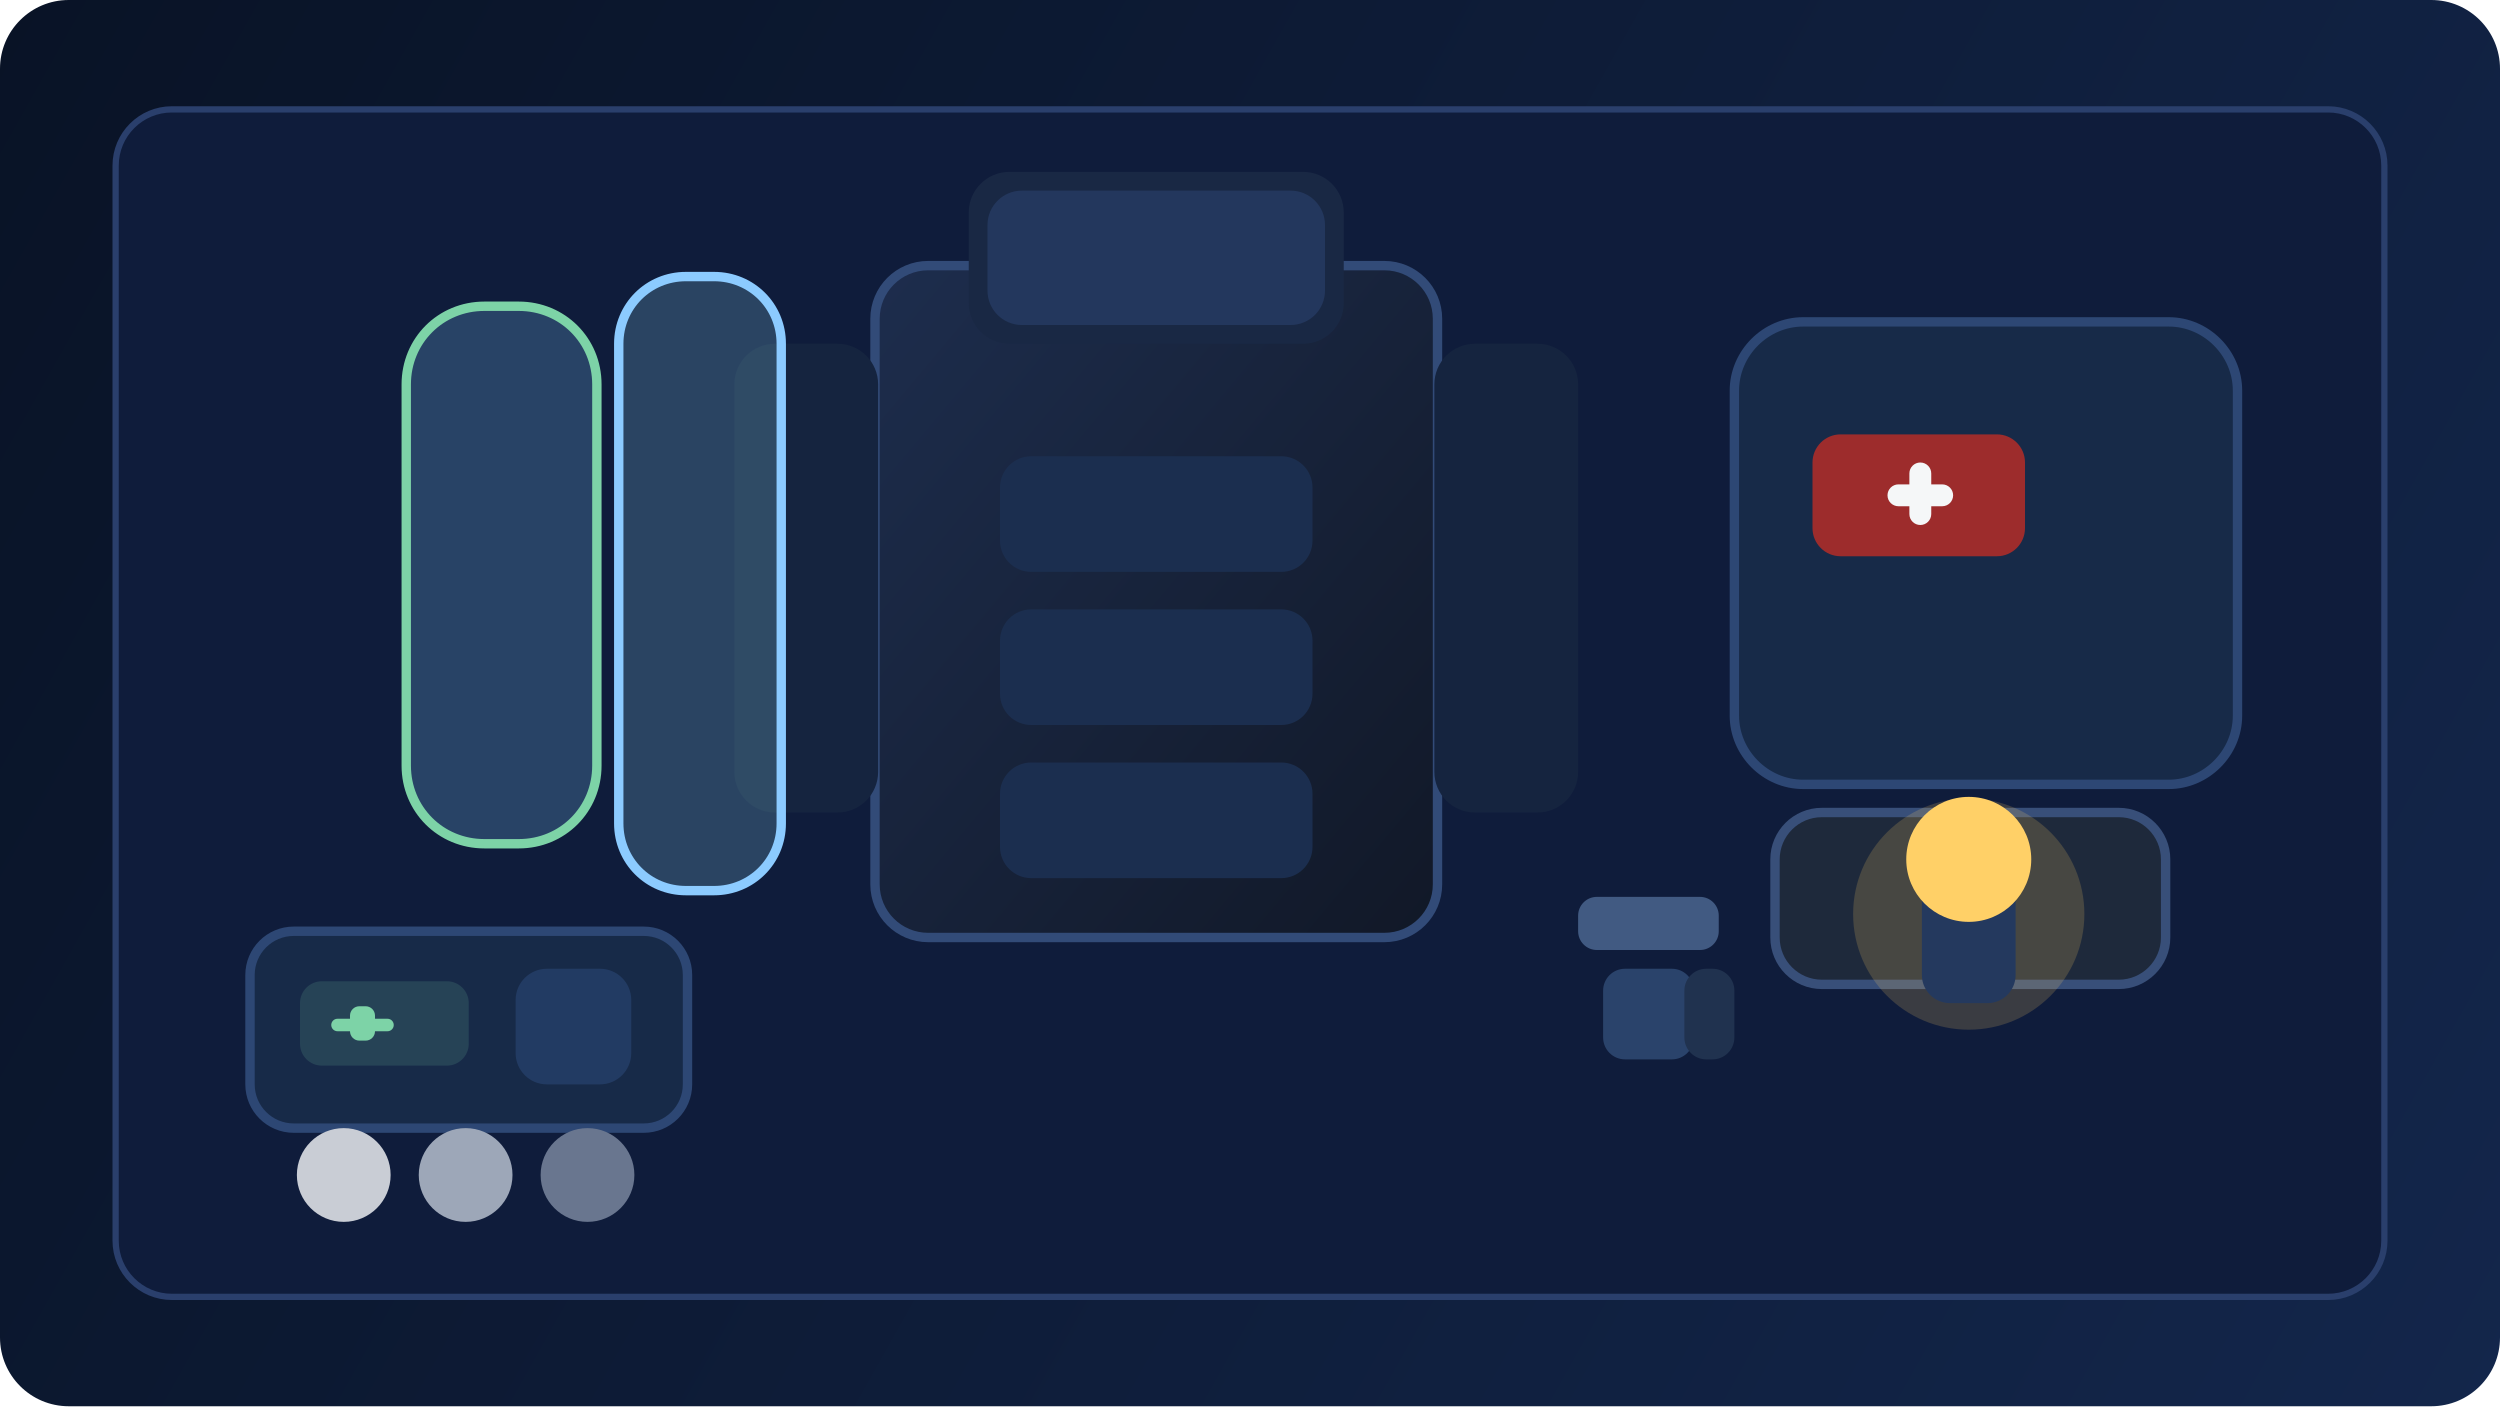
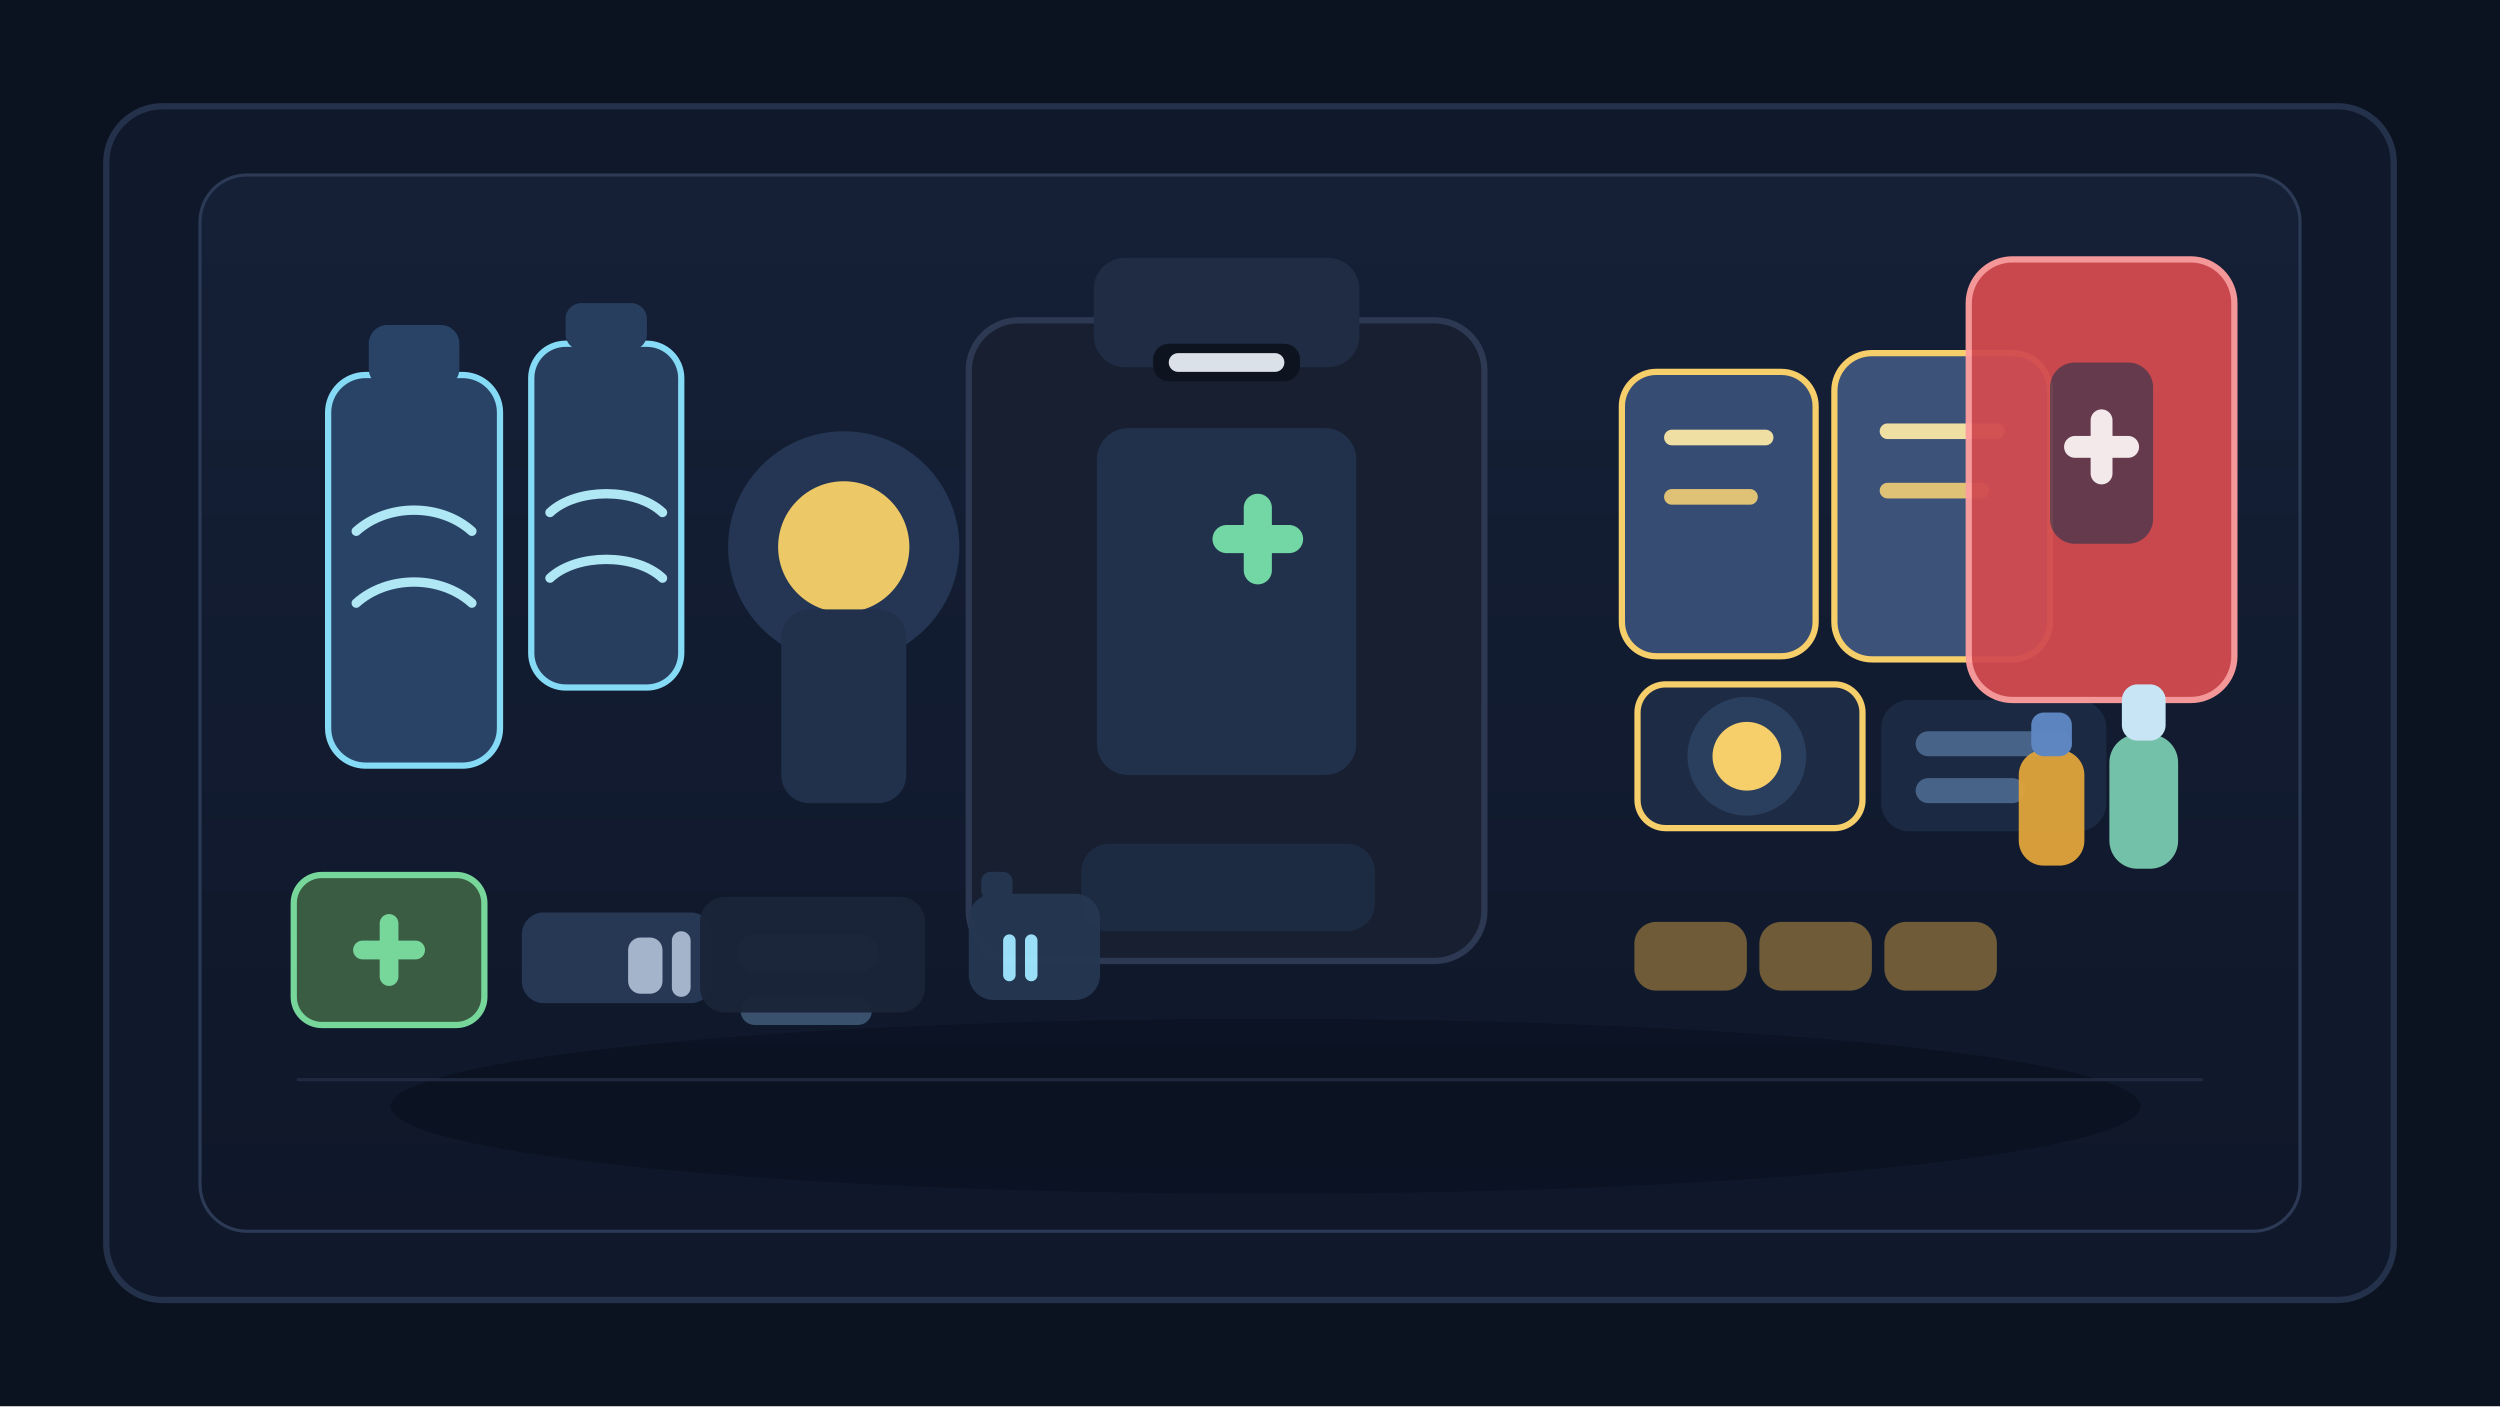
<svg xmlns="http://www.w3.org/2000/svg" width="1600" height="900" viewBox="0 0 1600 900" fill="none">
+   <rect width="1600" height="900" fill="#0B1220" />
+   <rect x="68" y="68" width="1464" height="764" rx="36" fill="#10192B" stroke="#24314A" stroke-width="4" />
+   <rect x="128" y="112" width="1344" height="676" rx="30" fill="url(#panel)" stroke="#2C3A56" stroke-width="2" />
+   <ellipse cx="810" cy="708" rx="560" ry="56" fill="#08101D" fill-opacity="0.55" />
+   <rect x="620" y="205" width="330" height="410" rx="32" fill="#171F31" stroke="#2D3852" stroke-width="4" />
+   <rect x="700" y="165" width="170" height="70" rx="20" fill="#1F2C43" />
+   <rect x="702" y="274" width="166" height="222" rx="20" fill="#21314C" />
+   <rect x="692" y="540" width="188" height="56" rx="18" fill="#1D2B42" />
+   <path d="M785 345H825" stroke="#72D7A4" stroke-width="18" stroke-linecap="round" />
+   <path d="M805 325V365" stroke="#72D7A4" stroke-width="18" stroke-linecap="round" />
+   <rect x="738" y="220" width="94" height="24" rx="10" fill="#0D131F" />
+   <rect x="748" y="226" width="74" height="12" rx="6" fill="#F2F7FF" fill-opacity="0.9" />
+   <g opacity="0.95">
+     <rect x="210" y="240" width="110" height="250" rx="24" fill="#2A456A" stroke="#8AE4FF" stroke-width="4" />
+     <rect x="236" y="208" width="58" height="40" rx="12" fill="#2A456A" />
+     <path d="M228 340C248 322 282 322 302 340" stroke="#B8F1FF" stroke-width="6" stroke-linecap="round" />
+     <path d="M228 386C248 368 282 368 302 386" stroke="#B8F1FF" stroke-width="6" stroke-linecap="round" />
+     <rect x="340" y="220" width="96" height="220" rx="22" fill="#294061" stroke="#8AE4FF" stroke-width="4" />
+     <rect x="362" y="194" width="52" height="30" rx="10" fill="#294061" />
+     <path d="M352 328C369 312 407 312 424 328" stroke="#B8F1FF" stroke-width="6" stroke-linecap="round" />
+     <path d="M352 370C369 354 407 354 424 370" stroke="#B8F1FF" stroke-width="6" stroke-linecap="round" />
+     <rect x="188" y="560" width="122" height="96" rx="18" fill="#3B5F43" stroke="#7CE1A0" stroke-width="4" />
+     <path d="M232 608H266" stroke="#7CE1A0" stroke-width="12" stroke-linecap="round" />
+     <path d="M249 591V625" stroke="#7CE1A0" stroke-width="12" stroke-linecap="round" />
+     <rect x="334" y="584" width="122" height="58" rx="14" fill="#283A57" />
+     <rect x="472" y="598" width="90" height="24" rx="12" fill="#3B546F" />
+     <rect x="474" y="638" width="84" height="18" rx="9" fill="#3B546F" />
+   </g>
+   <g opacity="0.96">
+     <rect x="1038" y="238" width="124" height="182" rx="22" fill="#384E75" stroke="#FFD56C" stroke-width="4" />
+     <rect x="1174" y="226" width="138" height="196" rx="24" fill="#3D547C" stroke="#FFD56C" stroke-width="4" />
+     <path d="M1070 280H1130" stroke="#F8E7A8" stroke-width="10" stroke-linecap="round" />
+     <path d="M1208 276H1278" stroke="#F8E7A8" stroke-width="10" stroke-linecap="round" />
+     <path d="M1070 318H1120" stroke="#E7C978" stroke-width="10" stroke-linecap="round" />
+     <path d="M1208 314H1268" stroke="#E7C978" stroke-width="10" stroke-linecap="round" />
+     <rect x="1048" y="438" width="144" height="92" rx="18" fill="#1E2C45" stroke="#FFD56C" stroke-width="4" />
+     <circle cx="1118" cy="484" r="38" fill="#2B3F5F" />
+     <circle cx="1118" cy="484" r="22" fill="#FFD56C" />
+     <rect x="1204" y="448" width="144" height="84" rx="18" fill="#1C2A43" />
+     <rect x="1226" y="468" width="100" height="16" rx="8" fill="#4A668B" />
+     <rect x="1226" y="498" width="70" height="16" rx="8" fill="#4A668B" />
+     <rect x="1046" y="590" width="72" height="44" rx="14" fill="#725E38" />
+     <rect x="1126" y="590" width="72" height="44" rx="14" fill="#725E38" />
+     <rect x="1206" y="590" width="72" height="44" rx="14" fill="#725E38" />
+   </g>
+   <g opacity="0.96">
+     <circle cx="540" cy="350" r="74" fill="#243754" />
+     <circle cx="540" cy="350" r="42" fill="#F6CF69" />
+     <rect x="500" y="390" width="80" height="124" rx="18" fill="#21324D" />
+     <rect x="448" y="574" width="144" height="74" rx="16" fill="#1A2438" />
+     <rect x="620" y="572" width="84" height="68" rx="16" fill="#243650" />
+     <rect x="628" y="558" width="20" height="18" rx="6" fill="#243650" />
+     <path d="M646 602V624" stroke="#9FE7FF" stroke-width="8" stroke-linecap="round" />
+     <path d="M660 602V624" stroke="#9FE7FF" stroke-width="8" stroke-linecap="round" />
+     <rect x="402" y="600" width="22" height="36" rx="8" fill="#A9B9CF" />
+     <rect x="430" y="596" width="12" height="42" rx="6" fill="#A9B9CF" />
+   </g>
+   <g opacity="0.95">
+     <rect x="1260" y="166" width="170" height="282" rx="28" fill="#D14B4F" stroke="#FF9D9D" stroke-width="4" />
+     <rect x="1312" y="232" width="66" height="116" rx="16" fill="#22324D" fill-opacity="0.6" />
+     <path d="M1328 286H1362" stroke="#FFF3F3" stroke-width="14" stroke-linecap="round" />
+     <path d="M1345 269V303" stroke="#FFF3F3" stroke-width="14" stroke-linecap="round" />
+     <rect x="1292" y="480" width="42" height="74" rx="16" fill="#E0A43B" />
+     <rect x="1300" y="456" width="26" height="28" rx="8" fill="#5F88C5" />
+     <rect x="1350" y="470" width="44" height="86" rx="18" fill="#78C9AE" />
+     <rect x="1358" y="438" width="28" height="36" rx="10" fill="#D1EFFF" />
+   </g>
+   <rect x="190" y="690" width="1220" height="2" fill="#253149" fill-opacity="0.75" />
  <defs>
-     <linearGradient id="bg" x1="0" y1="0" x2="1600" y2="900" gradientUnits="userSpaceOnUse">
-       <stop stop-color="#091326" />
-       <stop offset="1" stop-color="#13264B" />
-     </linearGradient>
-     <linearGradient id="bag" x1="0" y1="0" x2="1" y2="1">
-       <stop stop-color="#1D2D4D" />
-       <stop offset="1" stop-color="#111827" />
+     <linearGradient id="panel" x1="800" y1="112" x2="800" y2="788" gradientUnits="userSpaceOnUse">
+       <stop stop-color="#152037" />
+       <stop offset="1" stop-color="#0F1729" />
    </linearGradient>
  </defs>
-   <rect width="1600" height="900" rx="44" fill="url(#bg)" />
-   <rect x="74" y="70" width="1452" height="760" rx="36" fill="#0F1C3B" stroke="#2A3F6C" stroke-width="4" />
-   <rect x="560" y="170" width="360" height="430" rx="34" fill="url(#bag)" stroke="#324B78" stroke-width="6" />
-   <rect x="620" y="110" width="240" height="110" rx="26" fill="#192844" />
-   <rect x="632" y="122" width="216" height="86" rx="22" fill="#23375D" />
-   <rect x="640" y="292" width="200" height="74" rx="20" fill="#1B2E4F" />
-   <rect x="640" y="390" width="200" height="74" rx="20" fill="#1B2E4F" />
-   <rect x="640" y="488" width="200" height="74" rx="20" fill="#1B2E4F" />
-   <rect x="470" y="220" width="92" height="300" rx="26" fill="#15243F" />
-   <rect x="918" y="220" width="92" height="300" rx="26" fill="#15243F" />
-   <path d="M260 246c0-28 22-50 50-50h22c28 0 50 22 50 50v244c0 28-22 50-50 50h-22c-28 0-50-22-50-50V246Z" fill="#83CFFF" fill-opacity="0.22" stroke="#7DD3A7" stroke-width="6" />
-   <path d="M396 220c0-24 19-43 43-43h18c24 0 43 19 43 43v307c0 24-19 43-43 43h-18c-24 0-43-19-43-43V220Z" fill="#9AE6FF" fill-opacity="0.2" stroke="#8CCBFF" stroke-width="6" />
-   <path d="M1110 250c0-24 20-44 44-44h234c24 0 44 20 44 44v208c0 24-20 44-44 44h-234c-24 0-44-20-44-44V250Z" fill="#172A48" stroke="#2D4774" stroke-width="6" />
-   <rect x="1160" y="278" width="136" height="78" rx="18" fill="#9D2C2C" />
-   <rect x="1222" y="296" width="14" height="40" rx="7" fill="#F5F7F8" />
-   <rect x="1208" y="310" width="42" height="14" rx="7" fill="#F5F7F8" />
-   <rect x="1136" y="520" width="250" height="110" rx="30" fill="#1E293B" stroke="#384F79" stroke-width="6" />
-   <ellipse cx="1260" cy="585" rx="74" ry="74" fill="#FFD067" fill-opacity="0.18" />
-   <rect x="1230" y="542" width="60" height="100" rx="18" fill="#24395E" />
-   <circle cx="1260" cy="550" r="40" fill="#FFD067" />
-   <rect x="160" y="596" width="280" height="126" rx="28" fill="#172A48" stroke="#2D4774" stroke-width="6" />
-   <rect x="192" y="628" width="108" height="54" rx="14" fill="#7DD3A7" fill-opacity="0.15" />
-   <rect x="224" y="644" width="16" height="22" rx="6" fill="#7DD3A7" />
-   <rect x="212" y="652" width="40" height="8" rx="4" fill="#7DD3A7" />
-   <rect x="330" y="620" width="74" height="74" rx="20" fill="#223B63" />
-   <rect x="1010" y="574" width="90" height="34" rx="12" fill="#415A82" />
-   <rect x="1026" y="620" width="58" height="58" rx="14" fill="#2A436B" />
-   <rect x="1078" y="620" width="32" height="58" rx="14" fill="#20324F" />
-   <circle cx="220" cy="752" r="30" fill="#C9CDD5" />
-   <circle cx="298" cy="752" r="30" fill="#9DA7B8" />
-   <circle cx="376" cy="752" r="30" fill="#69768F" />
</svg>
